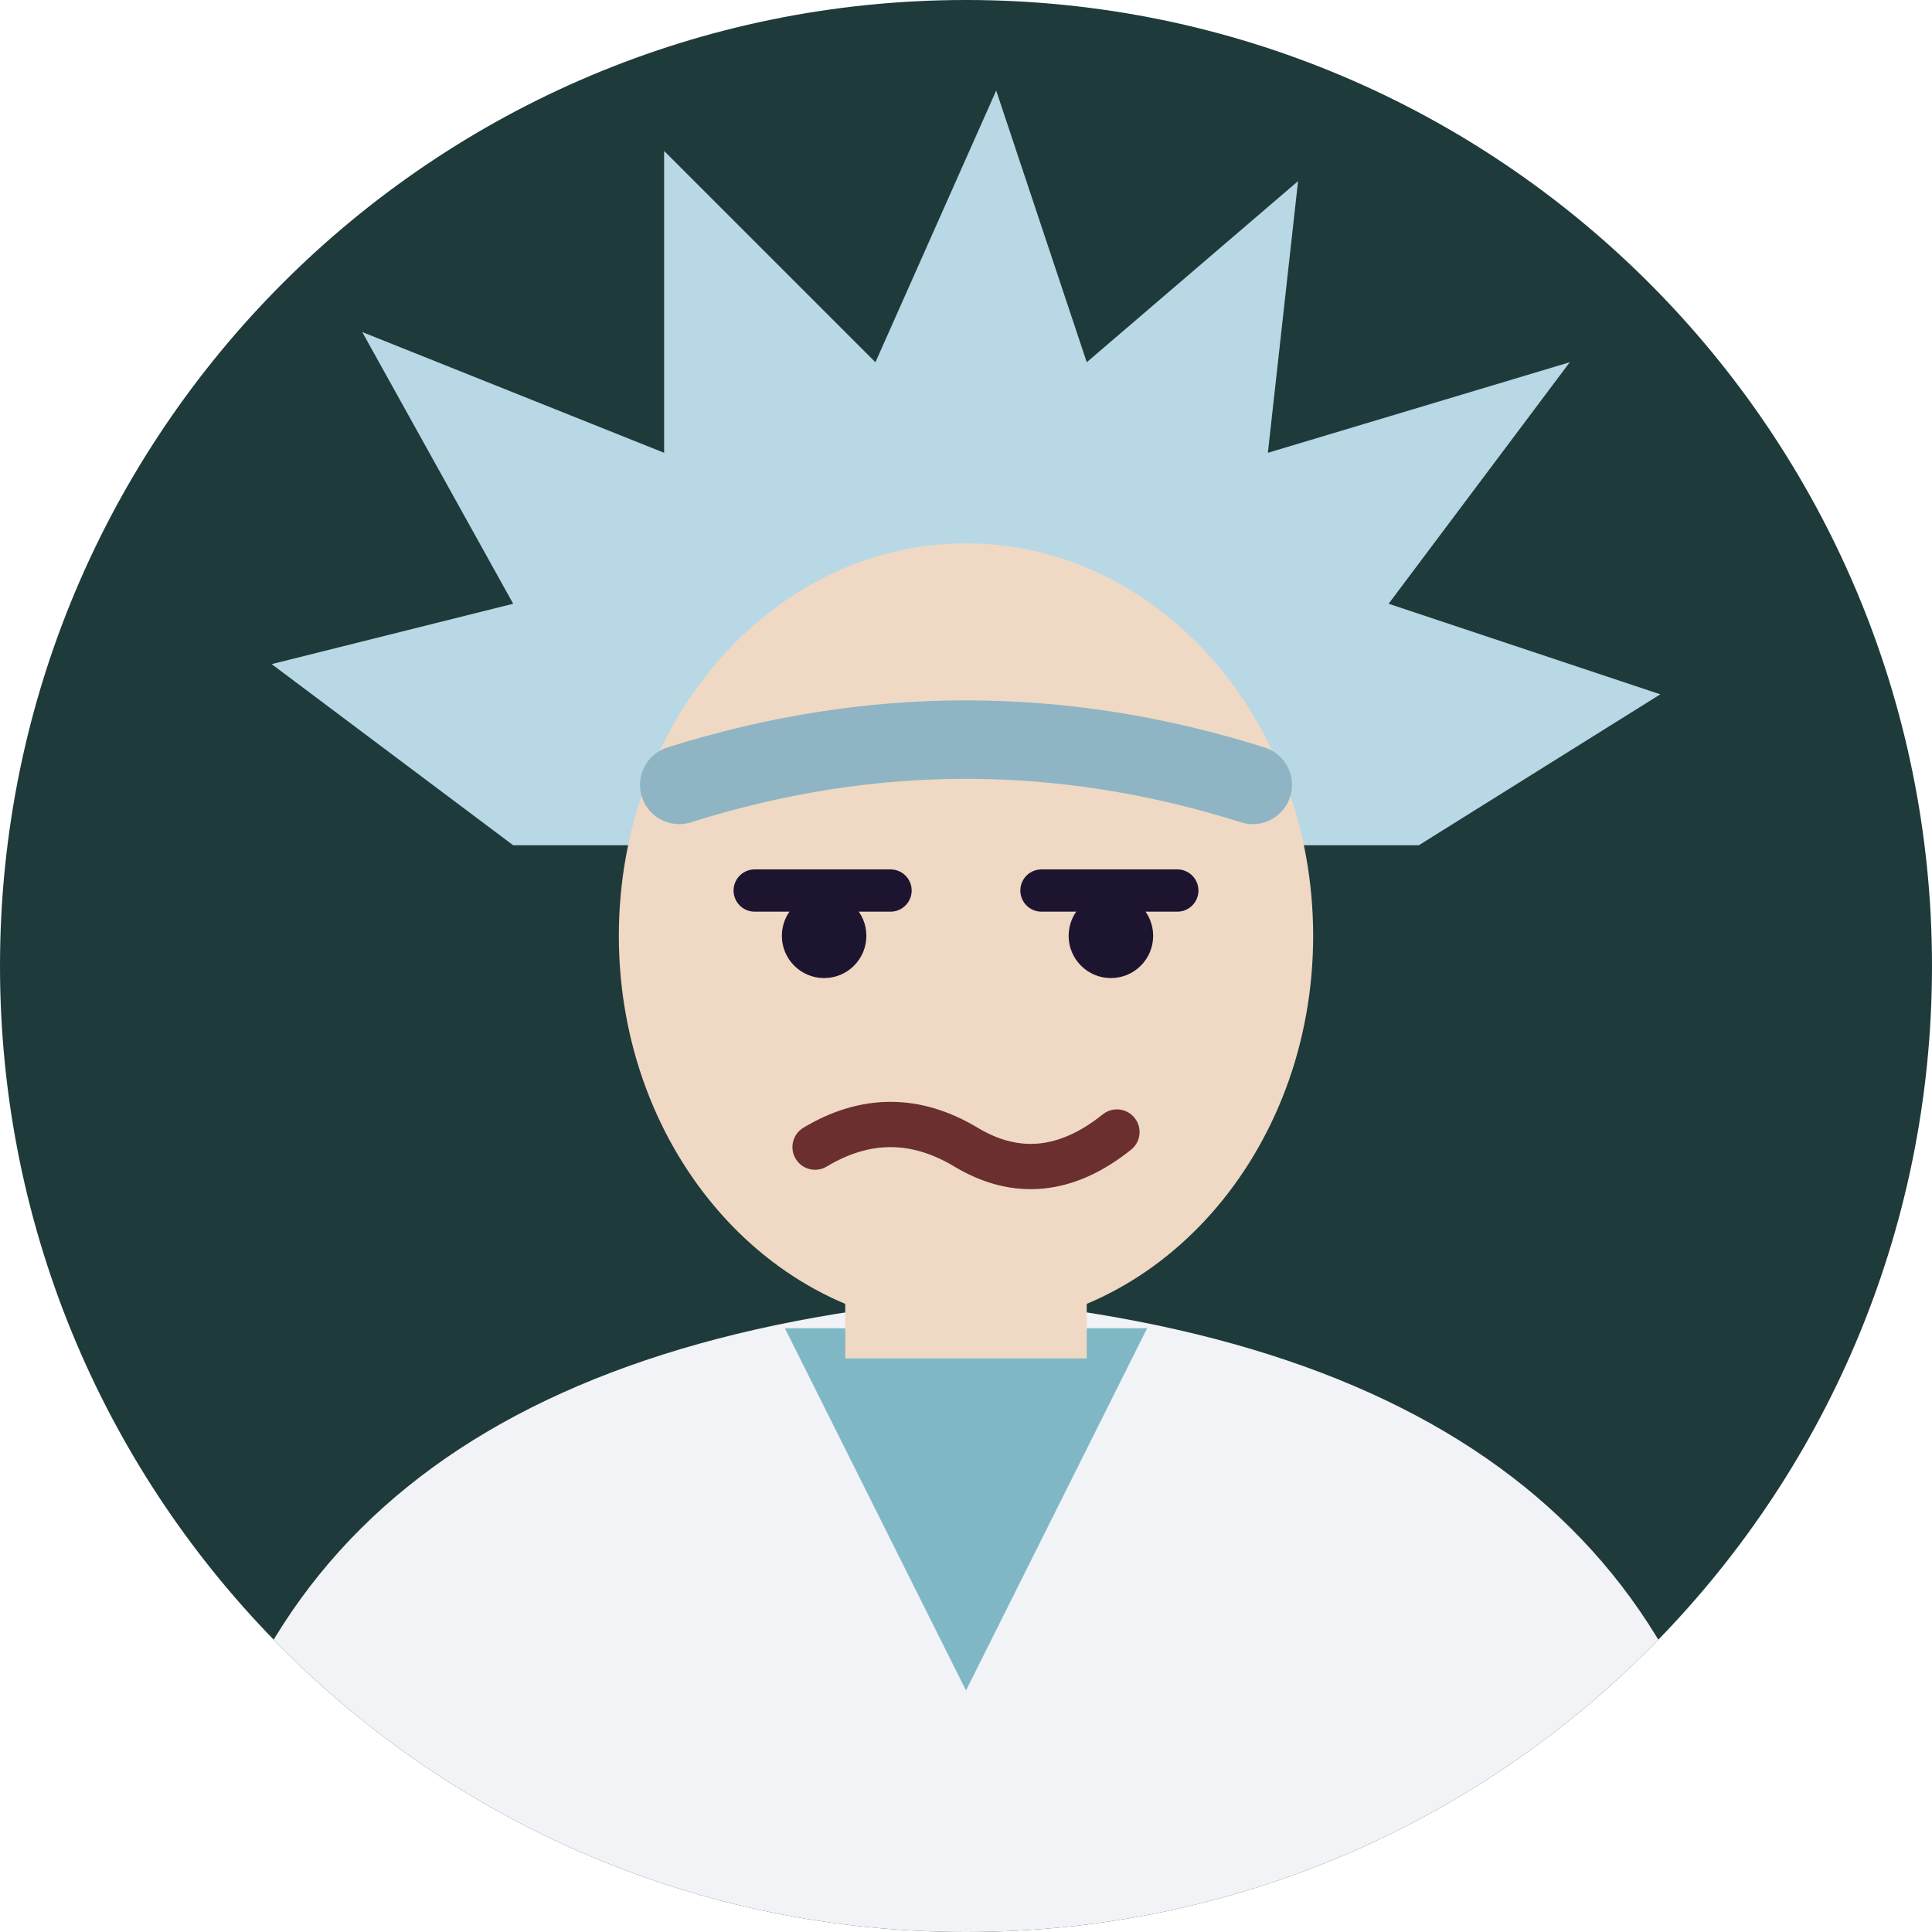
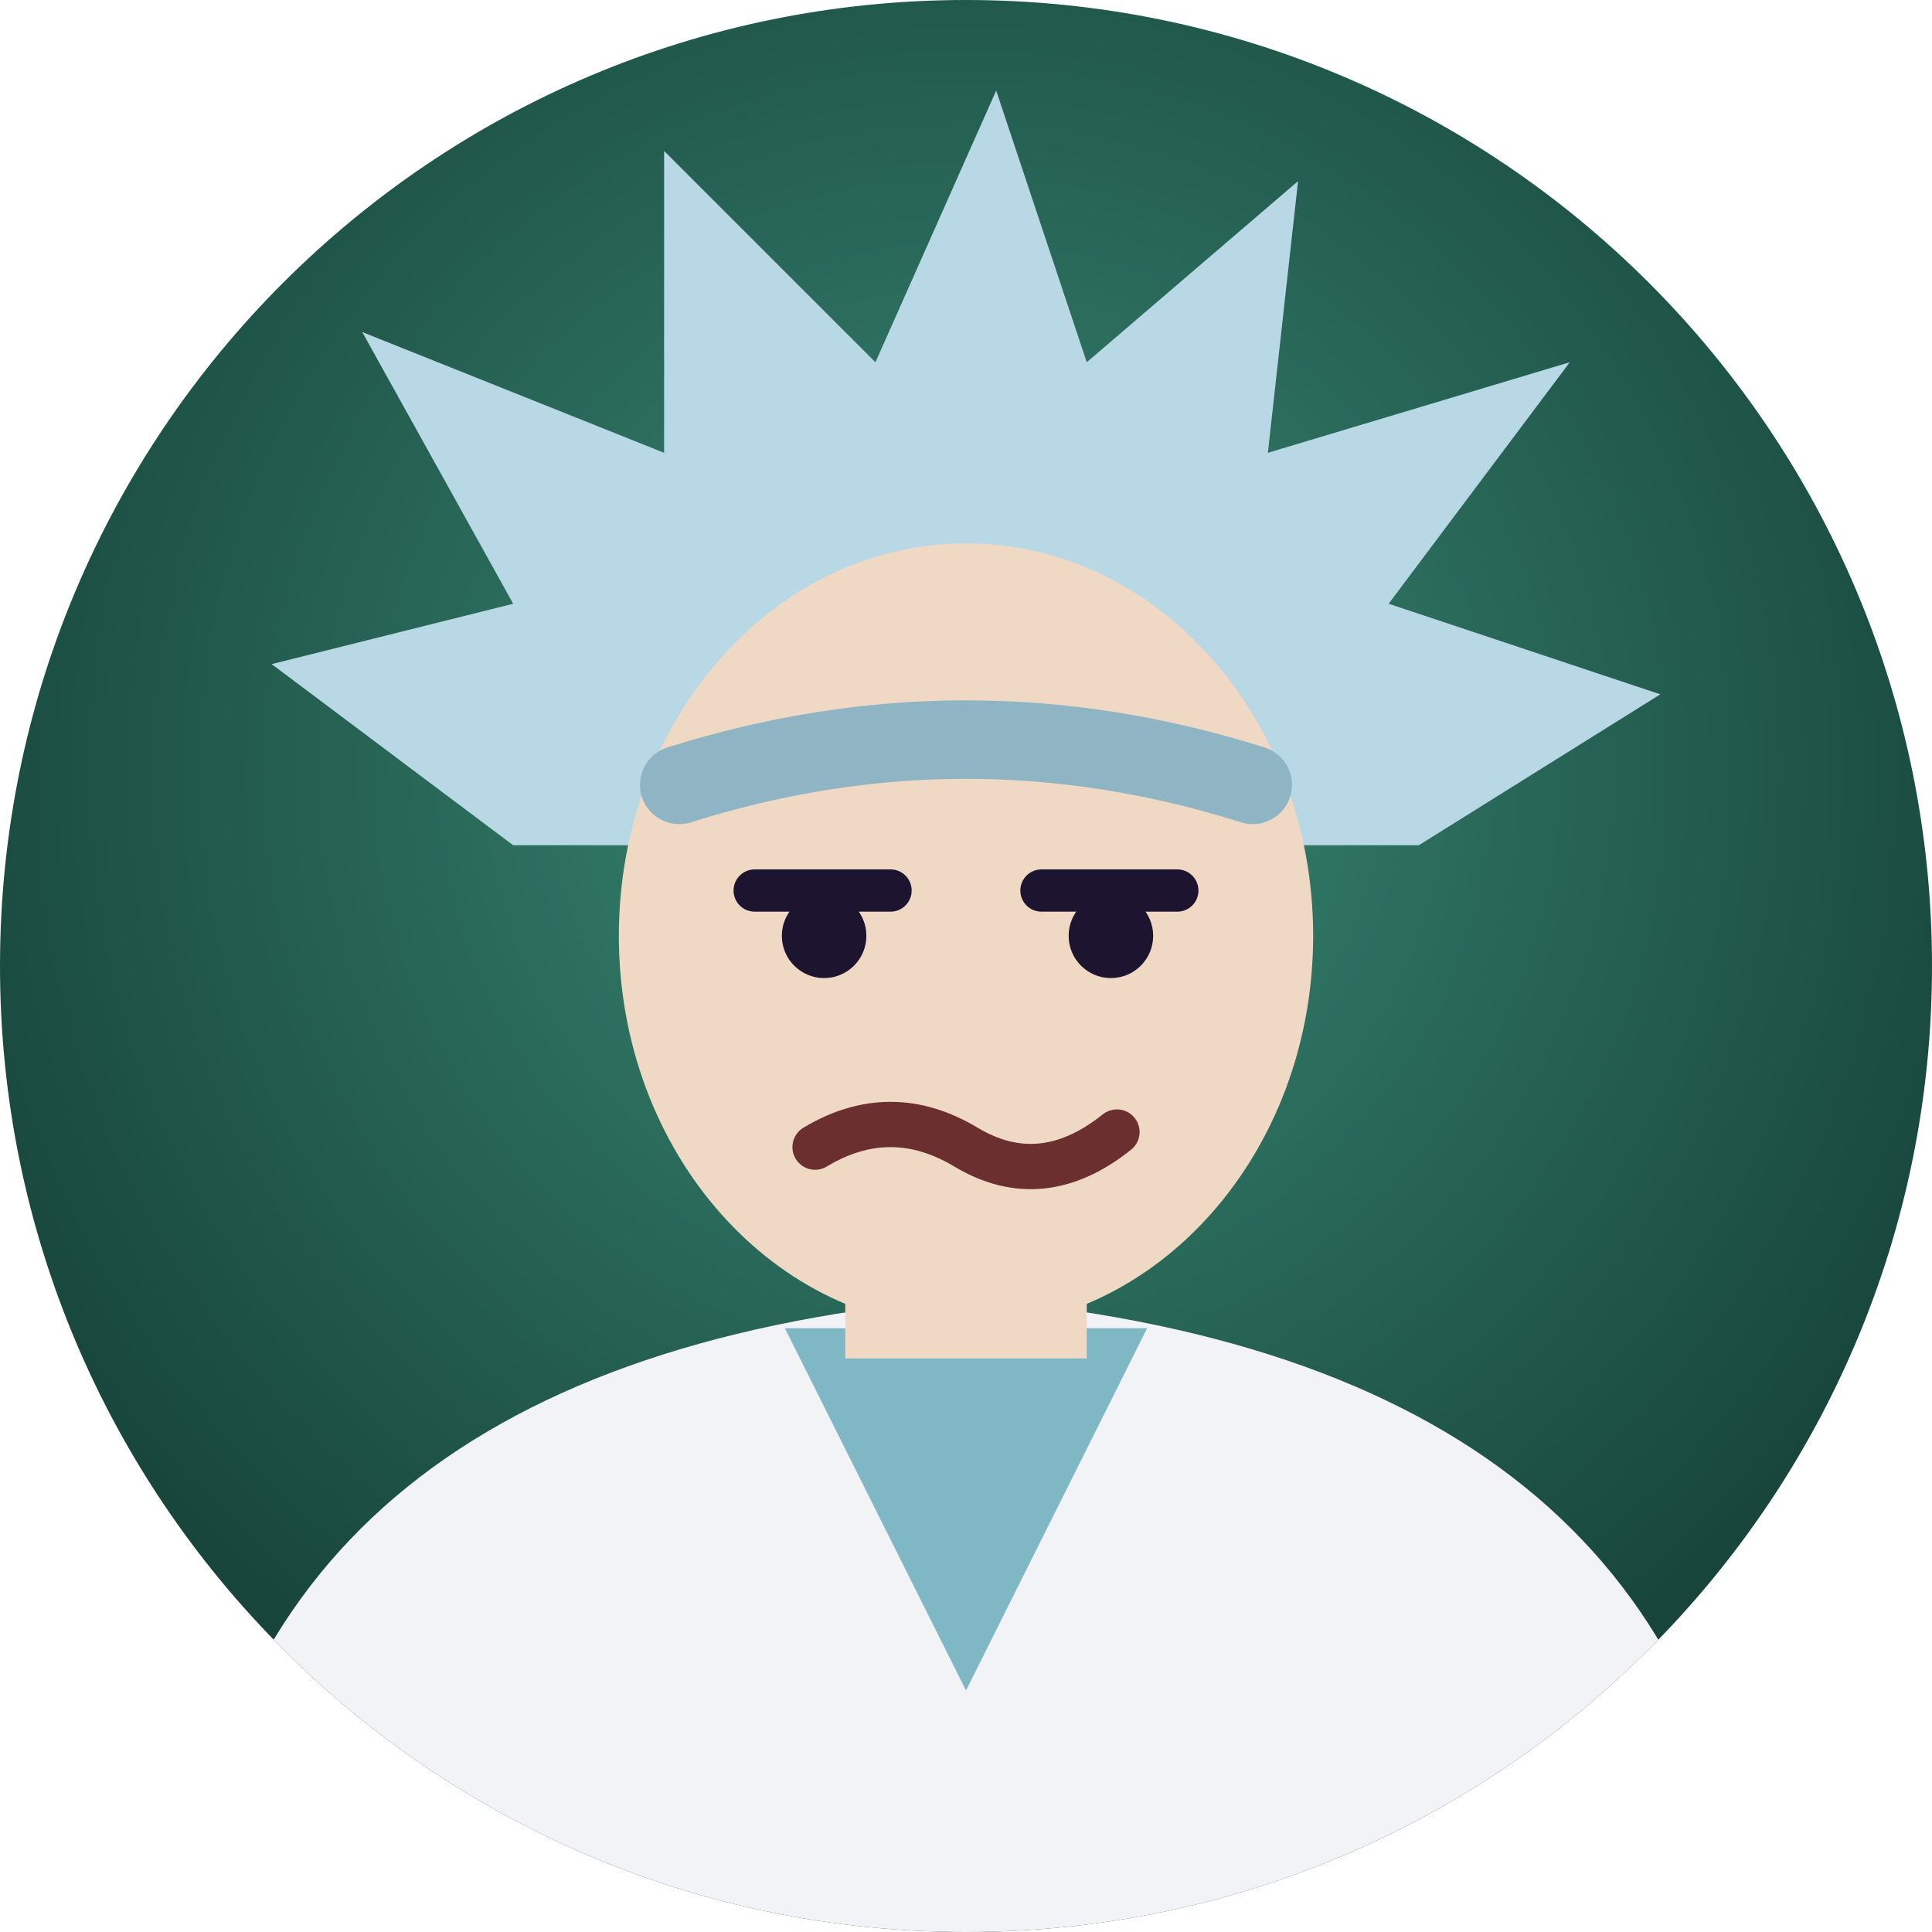
<svg xmlns="http://www.w3.org/2000/svg" viewBox="0 0 64 64">
  <defs>
    <clipPath id="c">
      <circle cx="32" cy="32" r="32" />
    </clipPath>
+     <radialGradient id="bg" cx="50%" cy="40%" r="65%">
+       <stop offset="0" stop-color="#3a8a76" />
+       <stop offset="1" stop-color="#123a32" />
+     </radialGradient>
  </defs>
  <g clip-path="url(#c)">
-     <rect width="64" height="64" fill="#1f3a3a" />
+     <rect width="64" height="64" fill="url(#bg)" />
    <path d="M6 64 Q8 45 32 43 Q56 45 58 64Z" fill="#f1f3f6" />
    <path d="M26 44 L32 56 L38 44Z" fill="#7fb8c4" />
    <rect x="28" y="38" width="8" height="7" fill="#efd9c4" />
    <path d="M17 28 L9 22 L17 20 L12 11 L22 15 L22 5 L29 12 L33 3 L36 12 L43 6 L42 15 L52 12 L46 20 L55 23 L47 28Z" fill="#b9d8e6" />
    <ellipse cx="32" cy="31" rx="11.5" ry="13" fill="#efd9c4" />
    <path d="M22.5 26 Q32 23 41.5 26" stroke="#8fb5c4" stroke-width="2.6" fill="none" stroke-linecap="round" />
    <path d="M25 29.5 h4.5 M34.5 29.5 h4.5" stroke="#1d1430" stroke-width="1.4" stroke-linecap="round" />
    <circle cx="27.3" cy="31" r="1.4" fill="#1d1430" />
    <circle cx="36.8" cy="31" r="1.4" fill="#1d1430" />
    <path d="M27 38 Q29.5 36.5 32 38 Q34.5 39.5 37 37.5" stroke="#6b2f2f" stroke-width="1.5" fill="none" stroke-linecap="round" />
  </g>
</svg>
